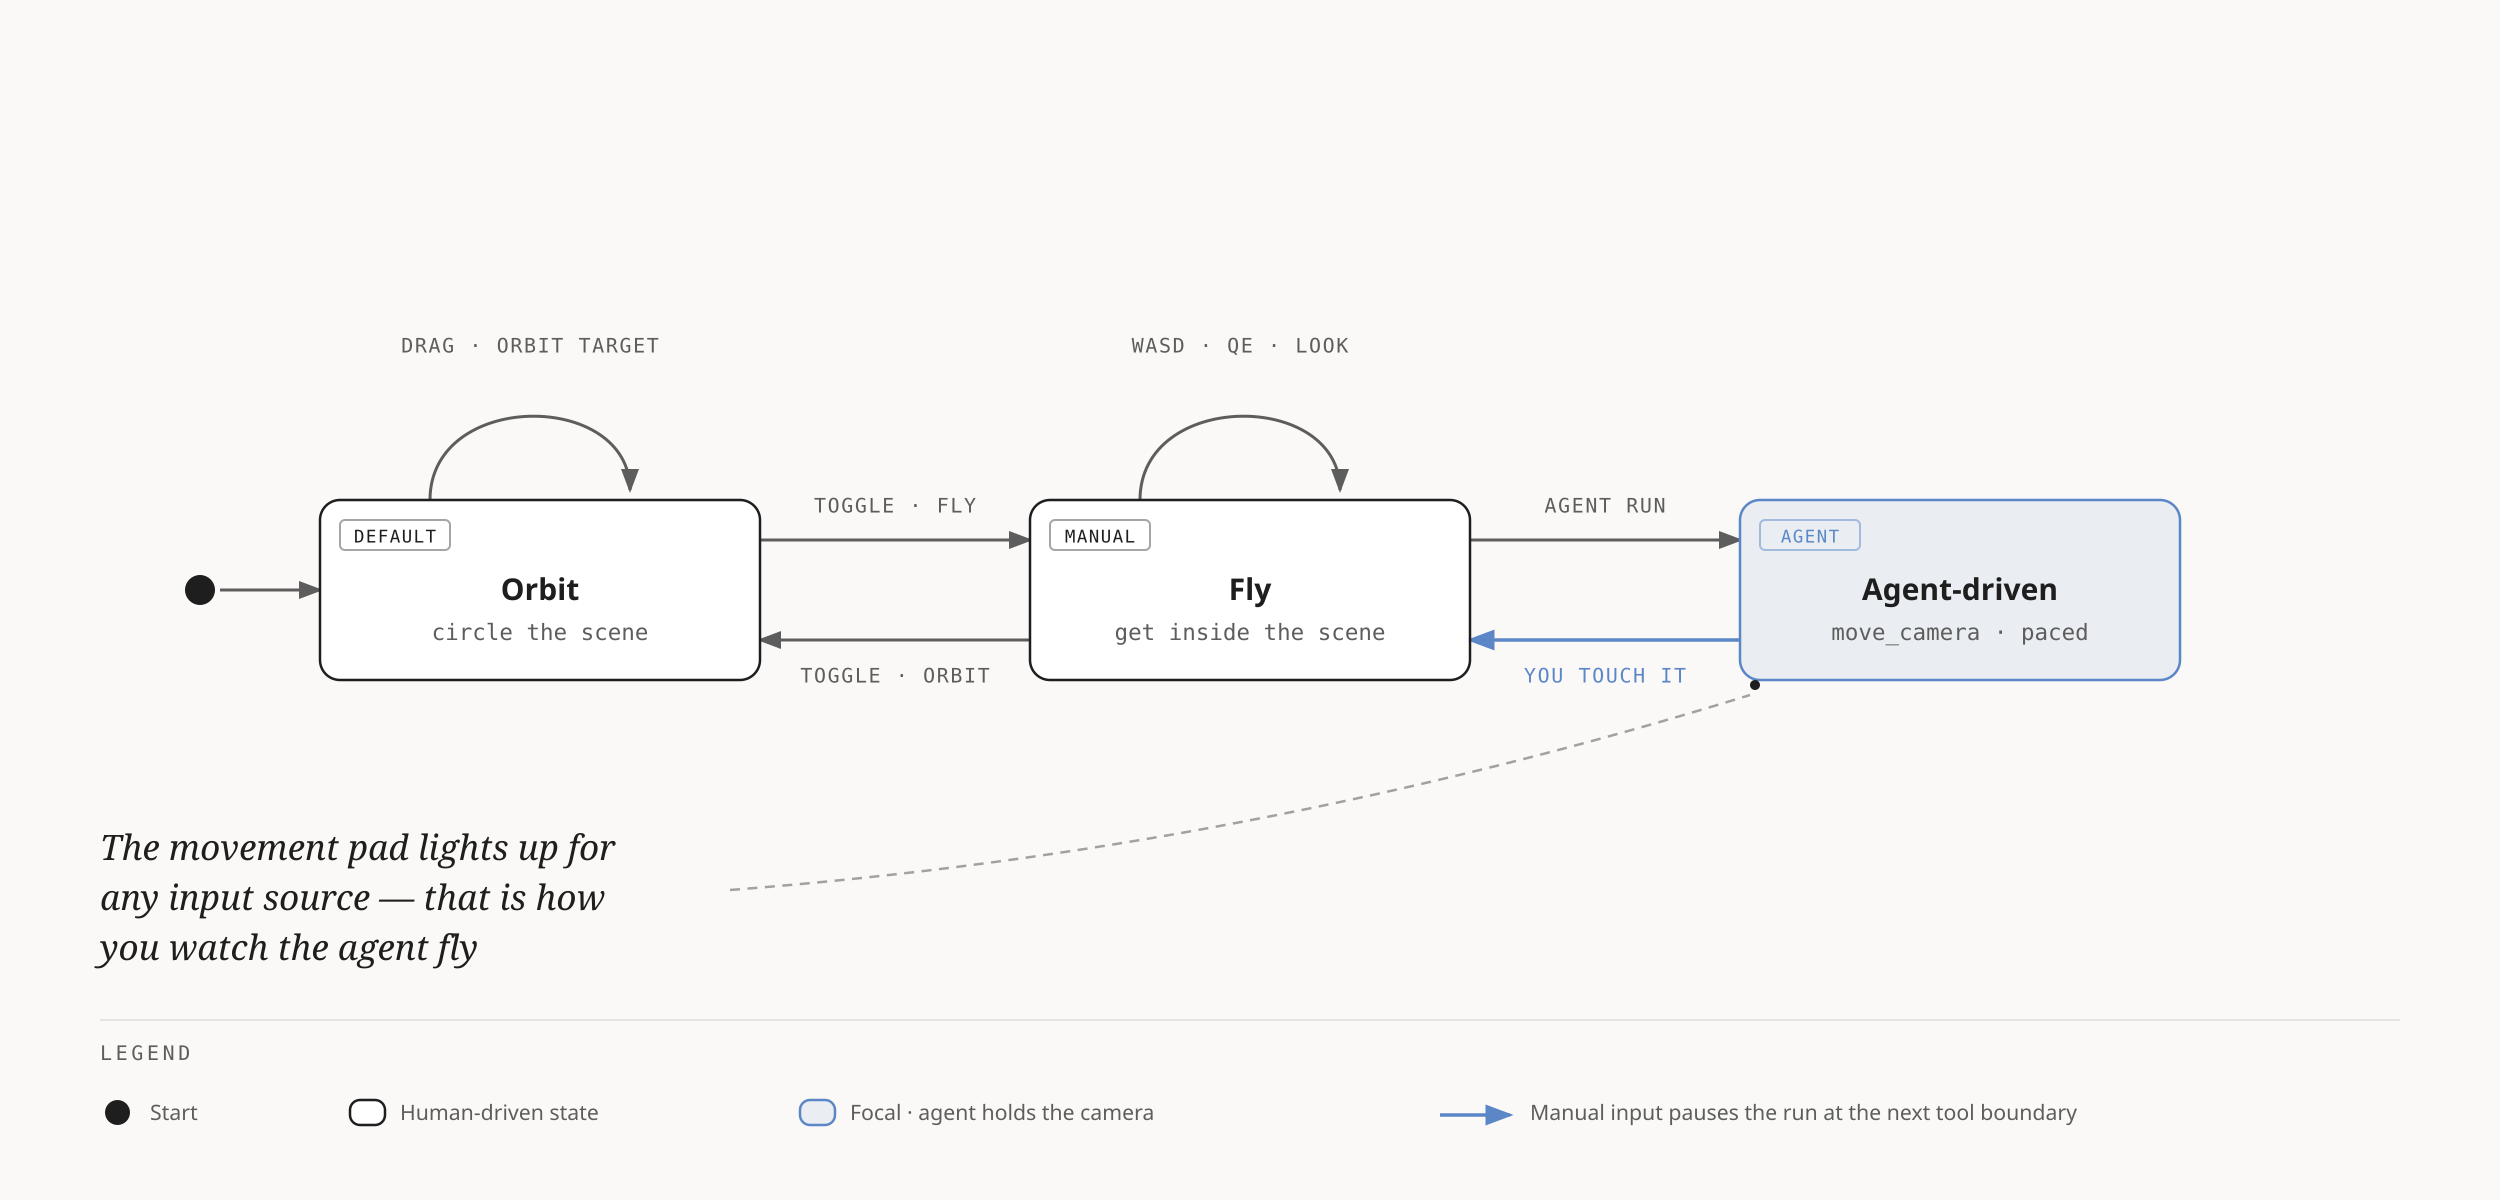
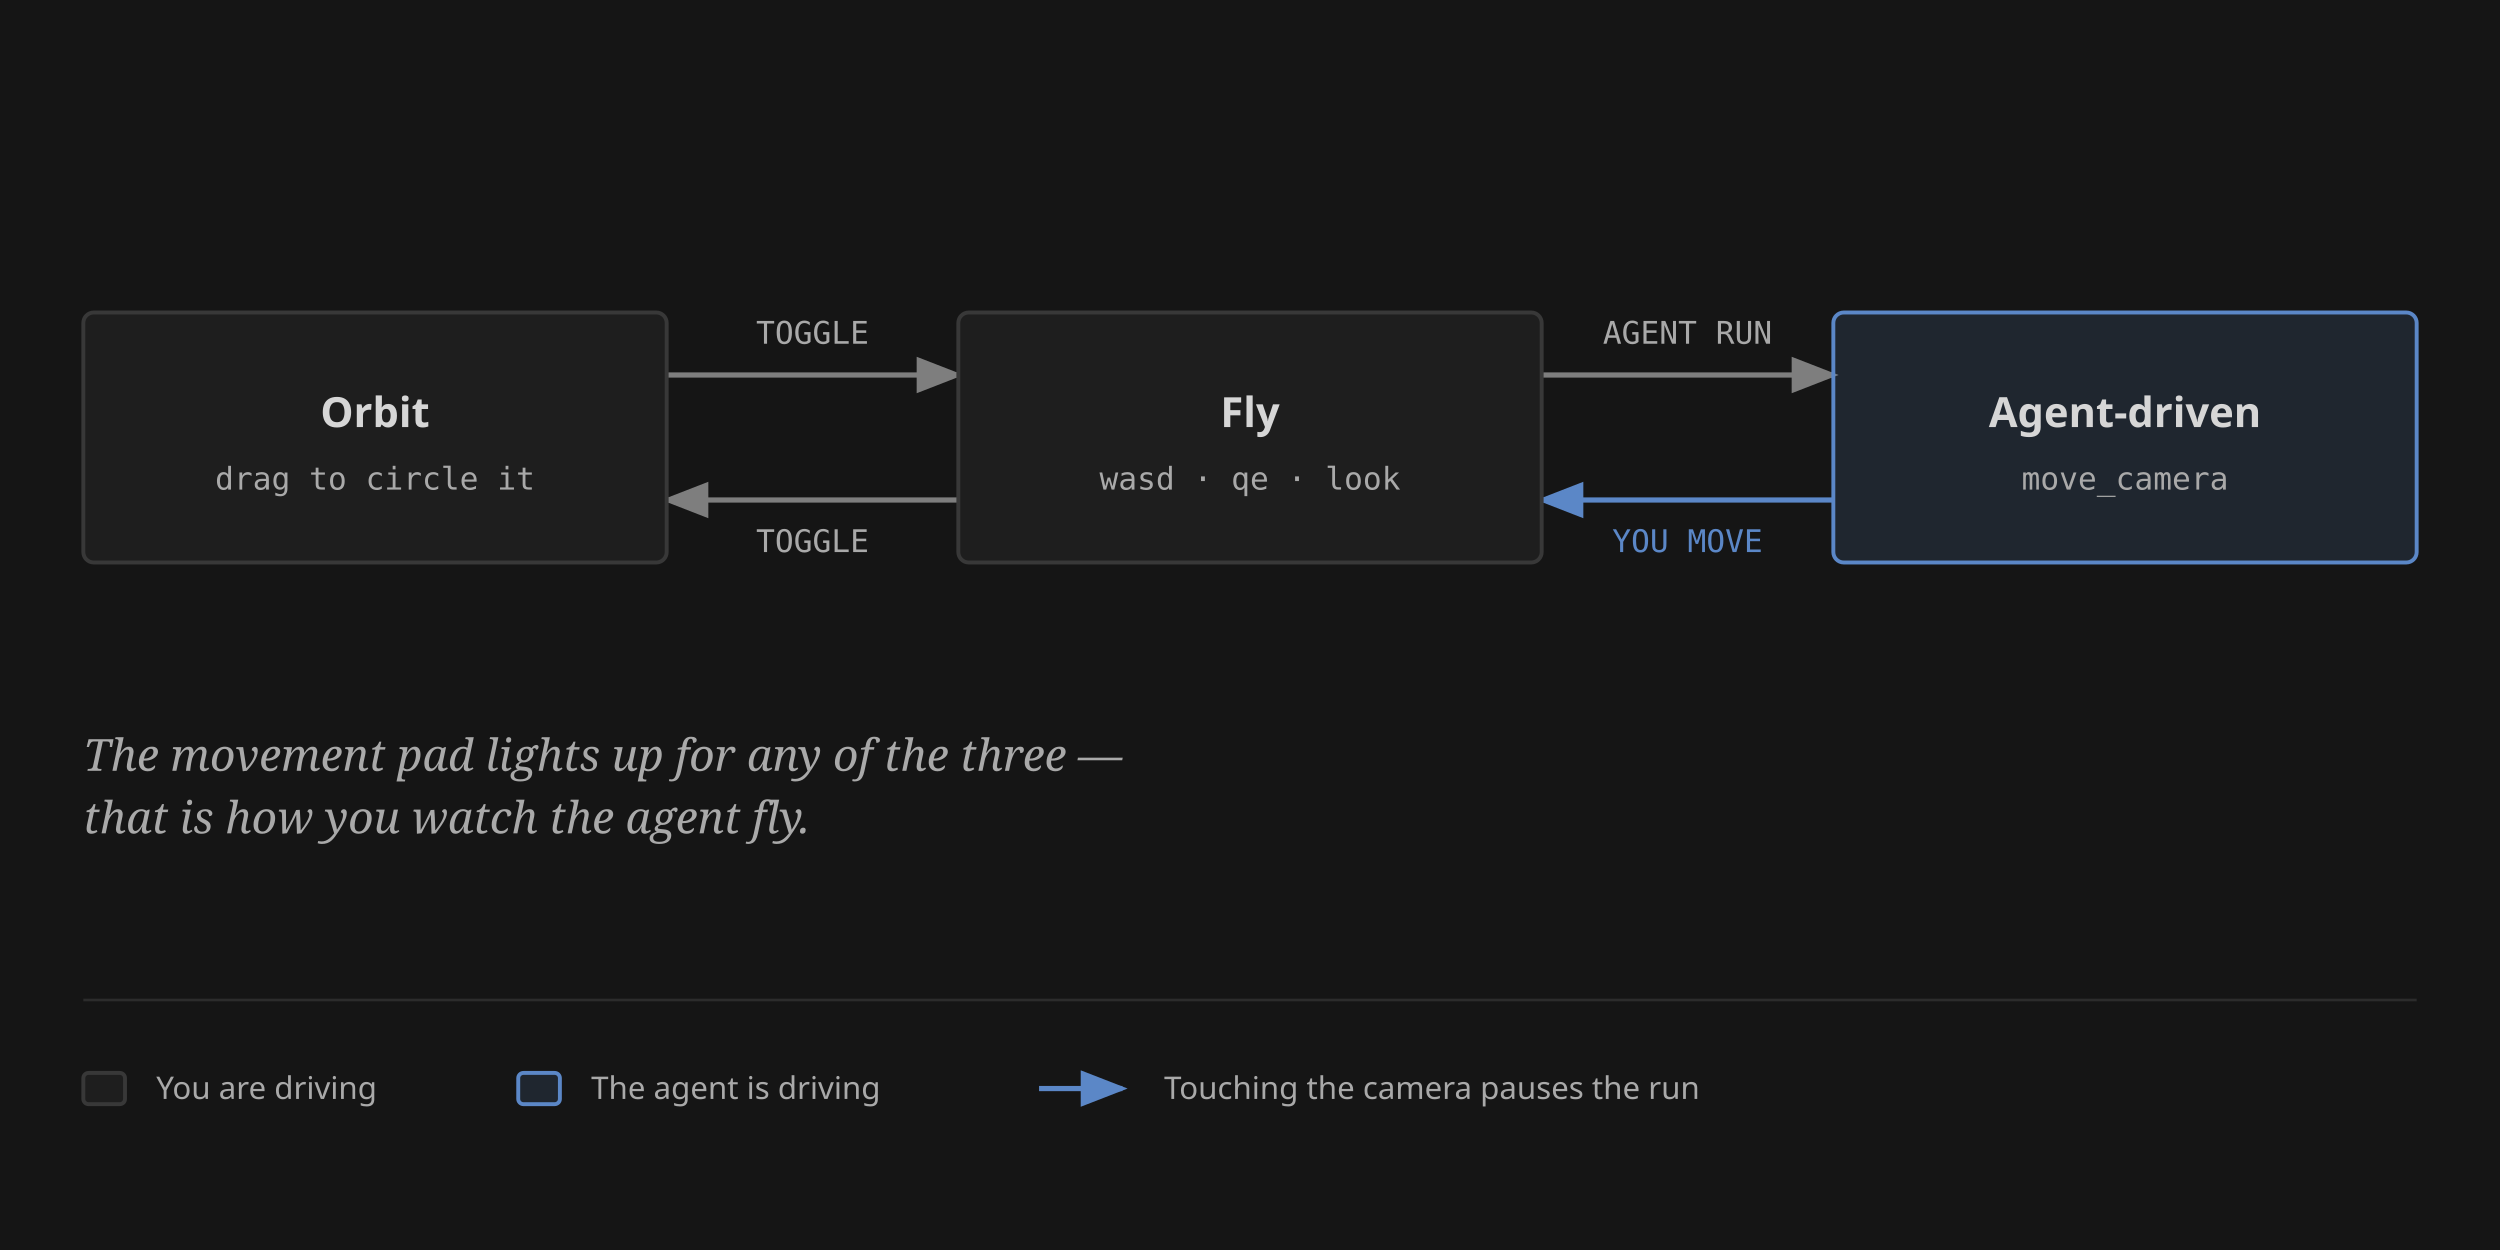
- <svg xmlns="http://www.w3.org/2000/svg" width="1000" height="480" viewBox="0 0 1000 480">
+ <svg xmlns="http://www.w3.org/2000/svg" width="960" height="480" viewBox="0 0 960 480">
  <defs>
-     <marker id="arrow" markerWidth="8" markerHeight="6" refX="7" refY="3" orient="auto">
-       <polygon points="0 0, 8 3, 0 6" fill="#5d5d5d" />
+     <marker id="arrow" markerWidth="9" markerHeight="7" refX="8" refY="3.5" orient="auto">
+       <polygon points="0 0, 9 3.5, 0 7" fill="#7e7e7e" />
    </marker>
-     <marker id="arrow-accent" markerWidth="8" markerHeight="6" refX="7" refY="3" orient="auto">
-       <polygon points="0 0, 8 3, 0 6" fill="#5b87c7" />
+     <marker id="arrow-accent" markerWidth="9" markerHeight="7" refX="8" refY="3.5" orient="auto">
+       <polygon points="0 0, 9 3.5, 0 7" fill="#5b87c7" />
    </marker>
  </defs>
-   <rect width="100%" height="100%" fill="#faf9f7" />
-   <line x1="88" y1="236" x2="128" y2="236" stroke="#5d5d5d" stroke-width="1.2" marker-end="url(#arrow)" />
-   <line x1="304" y1="216" x2="412" y2="216" stroke="#5d5d5d" stroke-width="1.2" marker-end="url(#arrow)" />
-   <line x1="412" y1="256" x2="304" y2="256" stroke="#5d5d5d" stroke-width="1.2" marker-end="url(#arrow)" />
-   <line x1="588" y1="216" x2="696" y2="216" stroke="#5d5d5d" stroke-width="1.2" marker-end="url(#arrow)" />
-   <line x1="696" y1="256" x2="588" y2="256" stroke="#5b87c7" stroke-width="1.4" marker-end="url(#arrow-accent)" />
-   <path d="M 172,200 C 172,156 252,156 252,196" fill="none" stroke="#5d5d5d" stroke-width="1.2" marker-end="url(#arrow)" />
-   <path d="M 456,200 C 456,156 536,156 536,196" fill="none" stroke="#5d5d5d" stroke-width="1.2" marker-end="url(#arrow)" />
-   <rect x="316" y="196" width="84" height="12" rx="2" fill="#faf9f7" />
-   <text x="358" y="205" fill="#5d5d5d" font-size="8" font-family="'Geist Mono', monospace" text-anchor="middle" letter-spacing="0.08em">TOGGLE · FLY</text>
-   <rect x="308" y="264" width="100" height="12" rx="2" fill="#faf9f7" />
-   <text x="358" y="273" fill="#5d5d5d" font-size="8" font-family="'Geist Mono', monospace" text-anchor="middle" letter-spacing="0.08em">TOGGLE · ORBIT</text>
-   <rect x="600" y="196" width="84" height="12" rx="2" fill="#faf9f7" />
-   <text x="642" y="205" fill="#5d5d5d" font-size="8" font-family="'Geist Mono', monospace" text-anchor="middle" letter-spacing="0.08em">AGENT RUN</text>
-   <rect x="592" y="264" width="100" height="12" rx="2" fill="#faf9f7" />
-   <text x="642" y="273" fill="#5b87c7" font-size="8" font-family="'Geist Mono', monospace" text-anchor="middle" letter-spacing="0.08em">YOU TOUCH IT</text>
-   <rect x="156" y="132" width="112" height="12" rx="2" fill="#faf9f7" />
-   <text x="212" y="141" fill="#5d5d5d" font-size="8" font-family="'Geist Mono', monospace" text-anchor="middle" letter-spacing="0.08em">DRAG · ORBIT TARGET</text>
-   <rect x="436" y="132" width="120" height="12" rx="2" fill="#faf9f7" />
-   <text x="496" y="141" fill="#5d5d5d" font-size="8" font-family="'Geist Mono', monospace" text-anchor="middle" letter-spacing="0.08em">WASD · QE · LOOK</text>
-   <circle cx="80" cy="236" r="6" fill="#1e1e1e" />
-   <rect x="128" y="200" width="176" height="72" rx="8" fill="#faf9f7" />
-   <rect x="128" y="200" width="176" height="72" rx="8" fill="#ffffff" stroke="#1e1e1e" stroke-width="1" />
-   <rect x="136" y="208" width="44" height="12" rx="2" fill="transparent" stroke="rgba(30,30,30,0.40)" stroke-width="0.8" />
-   <text x="158" y="217" fill="#1e1e1e" font-size="7" font-family="'Geist Mono', monospace" text-anchor="middle" letter-spacing="0.08em">DEFAULT</text>
-   <text x="216" y="240" fill="#1e1e1e" font-size="12" font-weight="600" font-family="'Geist', sans-serif" text-anchor="middle">Orbit</text>
-   <text x="216" y="256" fill="#5d5d5d" font-size="9" font-family="'Geist Mono', monospace" text-anchor="middle">circle the scene</text>
-   <rect x="412" y="200" width="176" height="72" rx="8" fill="#faf9f7" />
-   <rect x="412" y="200" width="176" height="72" rx="8" fill="#ffffff" stroke="#1e1e1e" stroke-width="1" />
-   <rect x="420" y="208" width="40" height="12" rx="2" fill="transparent" stroke="rgba(30,30,30,0.40)" stroke-width="0.8" />
-   <text x="440" y="217" fill="#1e1e1e" font-size="7" font-family="'Geist Mono', monospace" text-anchor="middle" letter-spacing="0.08em">MANUAL</text>
-   <text x="500" y="240" fill="#1e1e1e" font-size="12" font-weight="600" font-family="'Geist', sans-serif" text-anchor="middle">Fly</text>
-   <text x="500" y="256" fill="#5d5d5d" font-size="9" font-family="'Geist Mono', monospace" text-anchor="middle">get inside the scene</text>
-   <rect x="696" y="200" width="176" height="72" rx="8" fill="#faf9f7" />
-   <rect x="696" y="200" width="176" height="72" rx="8" fill="rgba(91,135,199,0.10)" stroke="#5b87c7" stroke-width="1" />
-   <rect x="704" y="208" width="40" height="12" rx="2" fill="transparent" stroke="rgba(91,135,199,0.50)" stroke-width="0.8" />
-   <text x="724" y="217" fill="#5b87c7" font-size="7" font-family="'Geist Mono', monospace" text-anchor="middle" letter-spacing="0.08em">AGENT</text>
-   <text x="784" y="240" fill="#1e1e1e" font-size="12" font-weight="600" font-family="'Geist', sans-serif" text-anchor="middle">Agent-driven</text>
-   <text x="784" y="256" fill="#5d5d5d" font-size="9" font-family="'Geist Mono', monospace" text-anchor="middle">move_camera · paced</text>
-   <text x="40" y="344" fill="#1e1e1e" font-size="14" font-style="italic" font-family="'Instrument Serif', serif">The movement pad lights up for</text>
-   <text x="40" y="364" fill="#1e1e1e" font-size="14" font-style="italic" font-family="'Instrument Serif', serif">any input source — that is how</text>
-   <text x="40" y="384" fill="#1e1e1e" font-size="14" font-style="italic" font-family="'Instrument Serif', serif">you watch the agent fly</text>
-   <path d="M 292 356 Q 500 340 700 278" fill="none" stroke="rgba(30,30,30,0.40)" stroke-width="1" stroke-dasharray="4,3" />
-   <circle cx="702" cy="274" r="2" fill="#1e1e1e" />
-   <line x1="40" y1="408" x2="960" y2="408" stroke="rgba(30,30,30,0.10)" stroke-width="0.8" />
-   <text x="40" y="424" fill="#5d5d5d" font-size="8" font-family="'Geist Mono', monospace" letter-spacing="0.18em">LEGEND</text>
-   <circle cx="47" cy="445" r="5" fill="#1e1e1e" />
-   <text x="60" y="448" fill="#5d5d5d" font-size="8.5" font-family="'Geist', sans-serif">Start</text>
-   <rect x="140" y="440" width="14" height="10" rx="4" fill="#ffffff" stroke="#1e1e1e" stroke-width="1" />
-   <text x="160" y="448" fill="#5d5d5d" font-size="8.5" font-family="'Geist', sans-serif">Human-driven state</text>
-   <rect x="320" y="440" width="14" height="10" rx="4" fill="rgba(91,135,199,0.10)" stroke="#5b87c7" stroke-width="1" />
-   <text x="340" y="448" fill="#5d5d5d" font-size="8.5" font-family="'Geist', sans-serif">Focal · agent holds the camera</text>
-   <line x1="576" y1="446" x2="604" y2="446" stroke="#5b87c7" stroke-width="1.4" marker-end="url(#arrow-accent)" />
-   <text x="612" y="448" fill="#5d5d5d" font-size="8.5" font-family="'Geist', sans-serif">Manual input pauses the run at the next tool boundary</text>
+   <rect width="100%" height="100%" fill="#151515" />
+   <line x1="256" y1="144" x2="368" y2="144" stroke="#7e7e7e" stroke-width="2" marker-end="url(#arrow)" />
+   <line x1="368" y1="192" x2="256" y2="192" stroke="#7e7e7e" stroke-width="2" marker-end="url(#arrow)" />
+   <line x1="592" y1="144" x2="704" y2="144" stroke="#7e7e7e" stroke-width="2" marker-end="url(#arrow)" />
+   <line x1="704" y1="192" x2="592" y2="192" stroke="#5b87c7" stroke-width="2" marker-end="url(#arrow-accent)" />
+   <rect x="280" y="120" width="64" height="16" rx="2" fill="#151515" />
+   <text x="312" y="132" fill="#a9a9a9" font-size="12" font-family="'Geist Mono', monospace" text-anchor="middle">TOGGLE</text>
+   <rect x="280" y="200" width="64" height="16" rx="2" fill="#151515" />
+   <text x="312" y="212" fill="#a9a9a9" font-size="12" font-family="'Geist Mono', monospace" text-anchor="middle">TOGGLE</text>
+   <rect x="604" y="120" width="88" height="16" rx="2" fill="#151515" />
+   <text x="648" y="132" fill="#a9a9a9" font-size="12" font-family="'Geist Mono', monospace" text-anchor="middle">AGENT RUN</text>
+   <rect x="608" y="200" width="80" height="16" rx="2" fill="#151515" />
+   <text x="648" y="212" fill="#5b87c7" font-size="12" font-family="'Geist Mono', monospace" text-anchor="middle">YOU MOVE</text>
+   <rect x="32" y="120" width="224" height="96" rx="4" fill="#1e1e1e" stroke="#383838" stroke-width="1.5" />
+   <text x="144" y="164" fill="#d6d6d6" font-size="16" font-weight="600" font-family="'Geist', sans-serif" text-anchor="middle">Orbit</text>
+   <text x="144" y="188" fill="#a9a9a9" font-size="12" font-family="'Geist Mono', monospace" text-anchor="middle">drag to circle it</text>
+   <rect x="368" y="120" width="224" height="96" rx="4" fill="#1e1e1e" stroke="#383838" stroke-width="1.5" />
+   <text x="480" y="164" fill="#d6d6d6" font-size="16" font-weight="600" font-family="'Geist', sans-serif" text-anchor="middle">Fly</text>
+   <text x="480" y="188" fill="#a9a9a9" font-size="12" font-family="'Geist Mono', monospace" text-anchor="middle">wasd · qe · look</text>
+   <rect x="704" y="120" width="224" height="96" rx="4" fill="rgba(91,135,199,0.15)" stroke="#5b87c7" stroke-width="1.5" />
+   <text x="816" y="164" fill="#d6d6d6" font-size="16" font-weight="600" font-family="'Geist', sans-serif" text-anchor="middle">Agent-driven</text>
+   <text x="816" y="188" fill="#a9a9a9" font-size="12" font-family="'Geist Mono', monospace" text-anchor="middle">move_camera</text>
+   <text x="32" y="296" fill="#a9a9a9" font-size="17" font-style="italic" font-family="'Instrument Serif', serif">The movement pad lights up for any of the three —</text>
+   <text x="32" y="320" fill="#a9a9a9" font-size="17" font-style="italic" font-family="'Instrument Serif', serif">that is how you watch the agent fly.</text>
+   <line x1="32" y1="384" x2="928" y2="384" stroke="rgba(214,214,214,0.12)" stroke-width="1" />
+   <rect x="32" y="412" width="16" height="12" rx="2" fill="#1e1e1e" stroke="#383838" stroke-width="1.5" />
+   <text x="60" y="422" fill="#a9a9a9" font-size="12" font-family="'Geist', sans-serif">You are driving</text>
+   <rect x="199" y="412" width="16" height="12" rx="2" fill="rgba(91,135,199,0.15)" stroke="#5b87c7" stroke-width="1.5" />
+   <text x="227" y="422" fill="#a9a9a9" font-size="12" font-family="'Geist', sans-serif">The agent is driving</text>
+   <line x1="399" y1="418" x2="431" y2="418" stroke="#5b87c7" stroke-width="2" marker-end="url(#arrow-accent)" />
+   <text x="447" y="422" fill="#a9a9a9" font-size="12" font-family="'Geist', sans-serif">Touching the camera pauses the run</text>
</svg>
